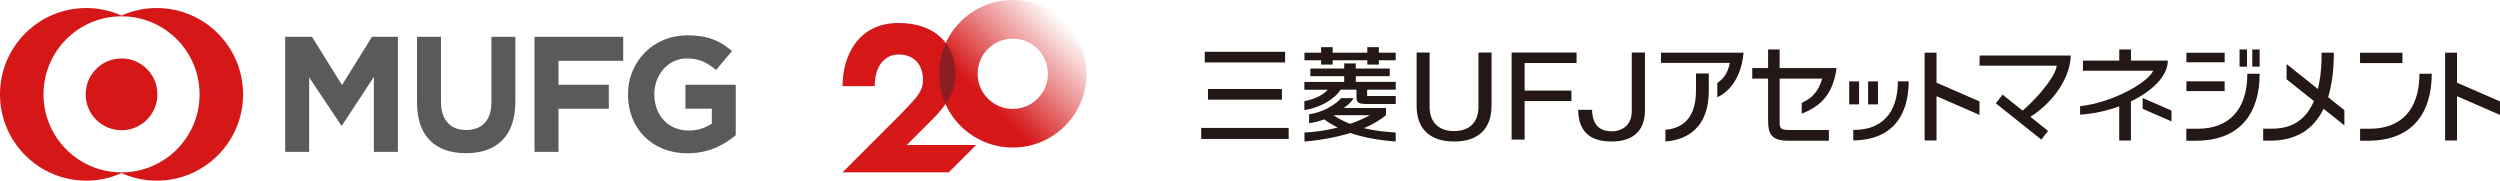
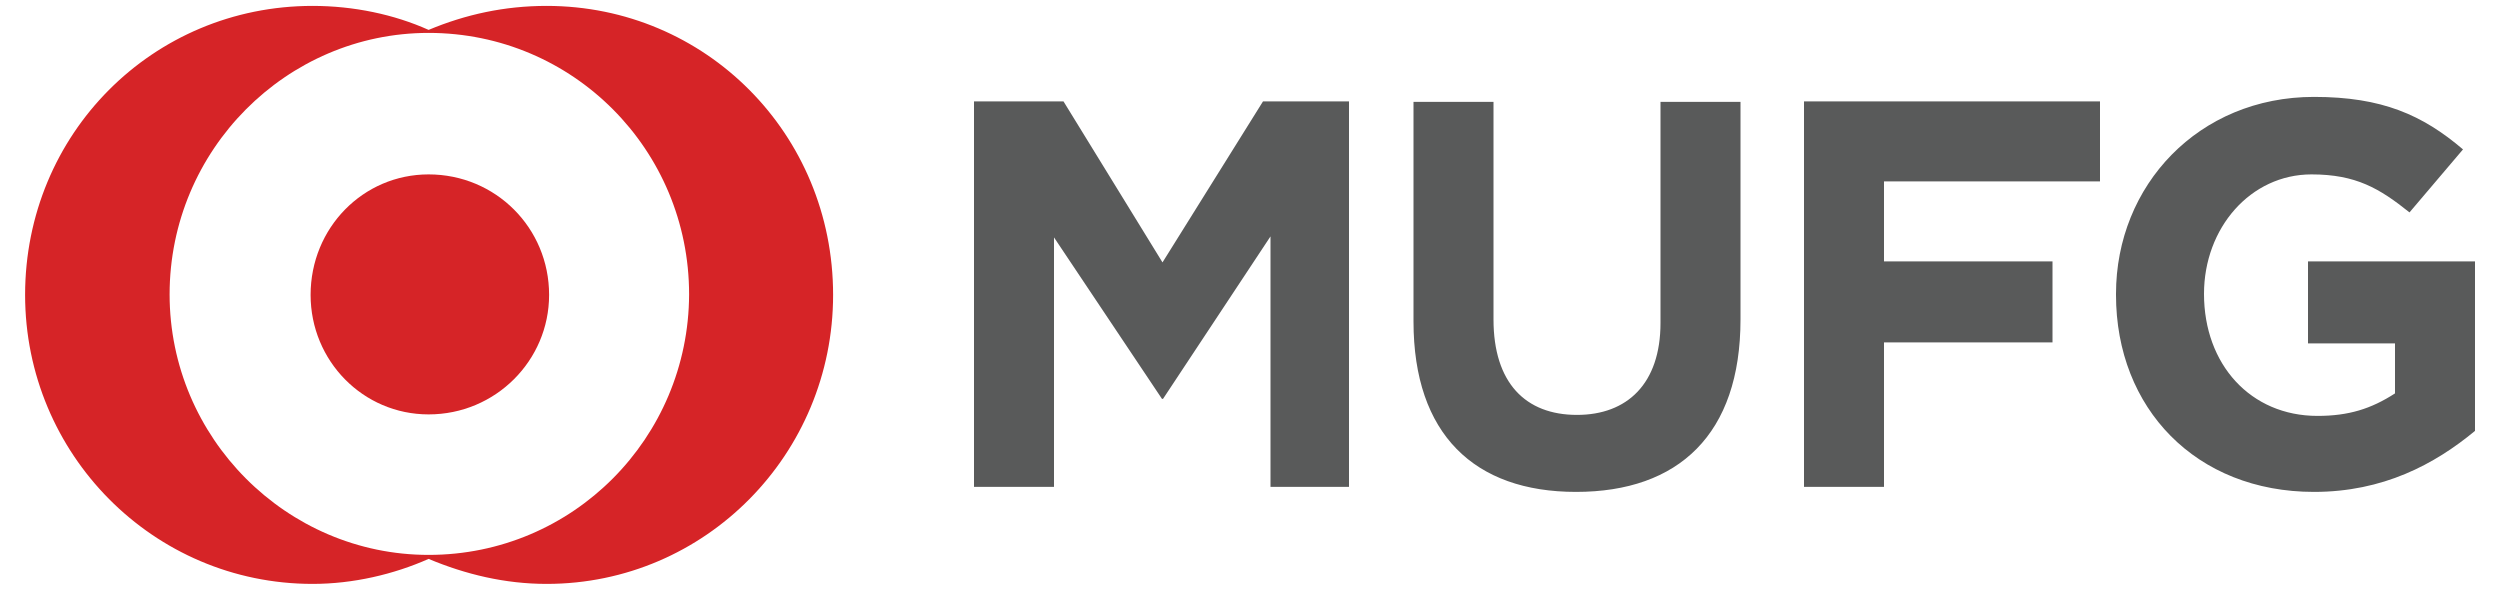
- <svg xmlns="http://www.w3.org/2000/svg" id="uuid-320b1167-7b14-4aa1-a054-cbe437b5dc37" width="498.19" height="36" viewBox="0 0 498.19 36">
-   <defs>
-     <linearGradient id="uuid-87b0db27-bf21-4cca-b966-758768314818" x1="212.21" y1="4.3" x2="191.43" y2="25.09" gradientUnits="userSpaceOnUse">
-       <stop offset="0" stop-color="#fff" />
-       <stop offset=".75" stop-color="#d61718" />
-     </linearGradient>
-   </defs>
-   <path d="M74.5,30.26v-14.93l-6.35,9.68h-.13l-6.41-9.58v14.83h-4.78V7.33h5.34l5.98,9.62,5.98-9.62h5.16v22.93h-4.78ZM92.83,30.52c-6.11,0-9.73-3.41-9.73-10.09V7.33h4.78v12.97c0,3.71,1.97,5.61,5.02,5.61s5.02-1.84,5.02-5.45V7.33h4.78v12.94c0,6.88-3.75,10.26-9.86,10.26M111.29,12.11v4.78h10.03v4.78h-10.03v8.6h-4.78V7.33h17.68v4.78h-12.9ZM137.01,30.55c-7.08,0-11.87-4.97-11.87-11.69v-.07c0-6.45,4.96-11.75,11.84-11.75,4.09,0,6.52,1.1,8.89,3.13l-3.18,3.78c-1.74-1.44-3.23-2.3-5.85-2.3-3.65,0-6.45,3.23-6.45,7.08v.07c0,4.17,2.79,7.21,6.82,7.21,1.82,0,3.21-.46,4.64-1.37v-2.98h-5.26v-4.78h10.03v10.06c-2.39,1.99-5.47,3.61-9.63,3.61" fill="#595a5a" />
-   <path d="M31.23,1.6c-2.5,0-4.87.54-7.02,1.5-2.15-.96-4.52-1.5-7.02-1.5C7.7,1.6,0,9.3,0,18.8s7.7,17.2,17.2,17.2c2.5,0,4.87-.54,7.02-1.5,2.14.96,4.51,1.5,7.02,1.5,9.5,0,17.2-7.7,17.2-17.2S40.73,1.6,31.23,1.6M24.22,34.35c-8.59,0-15.55-6.96-15.55-15.55S15.63,3.25,24.22,3.25s15.55,6.96,15.55,15.55-6.96,15.55-15.55,15.55M31.37,18.8c0,3.95-3.2,7.15-7.15,7.15s-7.15-3.2-7.15-7.15,3.2-7.15,7.15-7.15,7.15,3.2,7.15,7.15" fill="#d61718" />
-   <path d="M201.82,0c-8.12,0-14.7,6.58-14.7,14.7s6.58,14.7,14.7,14.7,14.7-6.58,14.7-14.7-6.58-14.7-14.7-14.7ZM201.82,21.7c-3.87,0-7-3.13-7-7s3.13-7,7-7,7,3.13,7,7-3.13,7-7,7Z" fill="url(#uuid-87b0db27-bf21-4cca-b966-758768314818)" />
-   <path d="M179.63,22.62c2.9-3.1,4.3-4.26,4.3-6.71,0-2.67-1.46-5.05-4.85-5.05-2.64,0-4.77,2.12-4.77,6.3h-6.41c0-5.87,2.99-12.58,11.17-12.58,7.32,0,11.31,4.27,11.31,10.11,0,3.2-1.48,6.12-4.74,9.26l-4.95,4.95h13.82l-5.44,5.44h-21.17l11.72-11.72Z" fill="#d61718" />
-   <path d="M188.48,8.61c-.86,1.87-1.34,3.95-1.34,6.14s.47,4.19,1.3,6.03c1.34-1.98,1.97-3.95,1.97-6.03,0-2.36-.66-4.47-1.92-6.14Z" fill="#8c1d22" />
-   <path d="M330.99,10.5v2.03h13.71c-.39,2.3-1.55,3.38-2.48,4.01v2.84c4.99-2.32,5.22-8.88,5.22-8.88h-16.45Z" fill="#231815" />
-   <path d="M340.52,14.65v3.39c0,8.73-5.93,9.94-8.64,10.16v-2.34c2.13-.19,6.09-1.14,6.09-7.77v-3.45h2.55Z" fill="#231815" />
-   <path d="M356.85,25.91c-2.2,0-2.21-.28-2.21-2.06v-8.18h8.48c-.99,3.39-2.82,4.17-4.08,4.85v2.15c3.26-1.37,6.15-3.29,6.95-9.1h-11.35v-3.71h-2.3v3.71h-3.16v2.1h3.16v8.32c0,2.69.62,4.05,4.09,4.05h8.02v-2.14h-7.61Z" fill="#231815" />
-   <path d="M378.2,16.22c0,6.57-3.49,9.66-8.65,9.66-.09,0-.17,0-.24,0v2.1c7.97-.06,11.05-5.23,11.05-11.77h-2.16" fill="#231815" />
-   <rect x="368.5" y="16.22" width="1.97" height="4.58" fill="#231815" />
-   <rect x="372.27" y="16.22" width="1.97" height="4.58" fill="#231815" />
-   <rect x="446.29" y="9.86" width="1.48" height="3.42" fill="#231815" />
-   <rect x="448.82" y="9.86" width="1.47" height="3.42" fill="#231815" />
-   <rect x="435.7" y="10.51" width="7.62" height="1.9" fill="#231815" />
-   <rect x="435.7" y="16.21" width="7.62" height="1.94" fill="#231815" />
-   <path d="M447.84,14.69c0,7.46-3.96,10.96-9.81,10.96-.68,0-1.01.03-2.35,0v2.39h1.91c9.17,0,12.71-5.89,12.71-13.35h-2.45" fill="#231815" />
-   <path d="M297.22,20.91c.08,4.51-2.39,7.29-7.46,7.29s-7.54-2.79-7.46-7.29v-10.44h2.59v11.02c.08,3,1.92,4.63,4.87,4.63s4.78-1.62,4.86-4.63v-11.02h2.61v10.44" fill="#231815" />
-   <polyline points="301.23 27.82 301.23 10.47 314.17 10.47 314.17 12.56 303.82 12.56 303.82 18.05 313.15 18.05 313.15 20.14 303.82 20.14 303.82 27.82 301.23 27.82" fill="#231815" />
-   <path d="M321.17,28.2c-4.46,0-6.61-2.09-6.68-6.32h2.77c.07,3.66,2.21,4.29,3.98,4.29,1.39,0,3.9-.72,3.93-3.97v-11.73h2.63v11.74c-.12,4.53-3.16,5.99-6.64,5.99" fill="#231815" />
-   <polyline points="274.77 10.5 274.77 9.4 272.47 9.4 272.47 10.5 265.57 10.5 265.57 9.4 263.27 9.4 263.27 10.5 259.95 10.5 259.95 12.01 263.27 12.01 263.27 12.87 265.57 12.87 265.57 12.01 272.47 12.01 272.47 12.87 274.77 12.87 274.77 12.01 278.13 12.01 278.13 10.5 274.77 10.5" fill="#231815" />
-   <path d="M270.17,15.18h6.77v-1.52h-6.77v-1.02h-2.3v1.02h-6.75v1.52h6.75v1.15h-7.94v1.55h4.67c-1.1,1.23-3.02,1.98-4.67,2.27v1.79c2.93-.45,5.84-1.96,7.23-4.07h3.15v1.62c0,1.28,1.11,1.24,2.52,1.24h5.31v-1.6h-5.7v-1.26h5.7v-1.55h-7.96v-1.15" fill="#231815" />
-   <path d="M276.2,22.9v-1.38h-8.44c.85-.57,1.48-1.13,1.99-1.97h-2.47c-1.19,1.33-3.59,2.81-6.41,3.23v1.77c.97-.12,2-.39,3.01-.76.85.61,1.74,1.15,2.69,1.63-2.28.57-4.57.91-6.62.99v1.8c2.73-.22,6.05-.76,9.16-1.71,2.45.86,5.41,1.42,9.02,1.7v-1.79c-2.48-.15-4.6-.45-6.33-.87,1.67-.7,3.2-1.57,4.41-2.62M269.05,24.68c-1.3-.5-2.38-1.09-3.32-1.72h.03s7.25-.01,7.25-.01c-1.25.68-2.59,1.26-3.96,1.73Z" fill="#231815" />
-   <rect x="240.08" y="10.32" width="16.01" height="2.12" fill="#231815" />
-   <rect x="239.37" y="25.49" width="17.43" height="2.2" fill="#231815" />
-   <rect x="240.72" y="17.74" width="14.74" height="2.12" fill="#231815" />
-   <rect x="470.3" y="10.51" width="8.45" height="2.06" fill="#231815" />
-   <path d="M482.14,14.69c0,7.46-3.96,10.96-9.81,10.96-.68,0-.68.03-2.02,0v2.39h1.57c9.17,0,12.71-5.89,12.71-13.35h-2.45" fill="#231815" />
-   <polygon points="394.47 20.21 385.9 16.48 385.9 10.5 383.53 10.5 383.53 27.99 385.9 27.99 385.9 19.17 394.47 22.9 394.47 20.21" fill="#231815" />
-   <polygon points="498.19 20.21 489.62 16.48 489.62 10.5 487.25 10.5 487.25 27.99 489.62 27.99 489.62 19.17 498.19 22.9 498.19 20.21" fill="#231815" />
-   <path d="M432.01,12.07h-7.36v-2.21h-2.33v2.21h-7.24v2.03h14.01c-1.23,2.52-8.27,6.37-14.58,7.06v1.69c2.69-.17,5.37-.77,7.8-1.66v6.81h2.33v-7.79c4.31-2.08,7.36-5.1,7.36-8.13Z" fill="#231815" />
-   <polygon points="426.98 19.53 426.98 21.69 432.73 24.19 432.73 22.04 426.98 19.53" fill="#231815" />
-   <path d="M467.19,21.96l-3.25-2.59c.75-2.45,1.14-5.4,1.14-8.87h-2.45v1.51c-.07,2.2-.33,4.1-.73,5.73l-6.24-4.98v3.04l5.45,4.34c-1.63,3.82-4.49,5.5-8.29,5.5-.68,0-.48.03-1.82,0v2.39h1.37c5.08,0,8.63-2.14,10.66-6.35l4.15,3.31v-3.04Z" fill="#231815" />
-   <path d="M412.64,11.06h-18.14l-.03,2.03h15.4c-.41,2.88-5.61,8.05-6.83,8.94l-3.97-3.17-1.35,1.73,9.06,7.23,1.35-1.73-3.52-2.81c5.45-3.48,8.03-8.7,8.03-12.21Z" fill="#231815" />
+ <svg xmlns="http://www.w3.org/2000/svg" version="1.1" id="レイヤー_1" x="0px" y="0px" width="500px" height="117.9px" viewBox="0 0 500 117.9" style="enable-background:new 0 0 500 117.9;" xml:space="preserve">
+   <style type="text/css">
+ 	.st0{fill:#595A5A;}
+ 	.st1{fill:#D62427;}
+ </style>
+   <g id="g76">
+     <g id="g82" transform="translate(541.8,45.38)">
+       <path id="path84" class="st0" d="M-79,53c-23.6,0-39.6-16.7-39.6-39.4v-0.2c0-21.7,16.5-39.4,39.6-39.4c13.6,0,21.7,3.6,29.8,10.5    L-59.9-2.9c-6-4.8-10.7-7.6-19.6-7.6c-12.2,0-21.5,10.7-21.5,23.9c0,14.1,9.3,24.4,22.7,24.4c6.2,0,10.7-1.4,15.5-4.5v-10h-17.4    V6.9h33.4v33.9C-54.9,47.5-65.2,53-79,53z M-165-9.1v16h33.7v16.2H-165V52h-16v-77.1h59.2v16H-165z M-226.6,53    c-20.3,0-32.5-11.5-32.5-34.1v-43.9h16v43.5c0,12.7,6.4,19.1,16.7,19.1c10,0,16.7-6.2,16.7-18.4v-44.2h16v43.5    C-193.7,41.5-206.1,53-226.6,53z M-287.7,52V1.9l-21.5,32.5h-0.2L-331,2.1V52h-16v-77.1h17.9l19.8,32.2l20.1-32.2h17.2V52H-287.7" />
+     </g>
+     <g id="g86" transform="translate(453.12,55.28)">
+       <path id="path88" class="st1" d="M-343.3,3.7c0,13.1-10.7,23.9-24.1,23.9c-13.1,0-23.6-10.7-23.6-23.9c0-13.4,10.5-24.1,23.6-24.1    C-354-20.4-343.3-9.7-343.3,3.7z M-367.4,55.7c-28.4,0-51.8-23.4-51.8-52.1c0-28.9,23.4-52.3,51.8-52.3    c28.9,0,52.1,23.4,52.1,52.3C-315.4,32.3-338.5,55.7-367.4,55.7z M-343.8-54.1c-8.4,0-16.2,1.7-23.6,4.8c-6.9-3.1-15-4.8-23.2-4.8    c-32,0-57.5,25.6-57.5,57.8c0,31.8,25.6,57.8,57.5,57.8c8.1,0,16.2-1.9,23.2-5c7.4,3.1,15.3,5,23.6,5c31.8,0,57.3-26,57.3-57.8    C-286.5-28.5-312-54.1-343.8-54.1" />
+     </g>
+   </g>
</svg>
